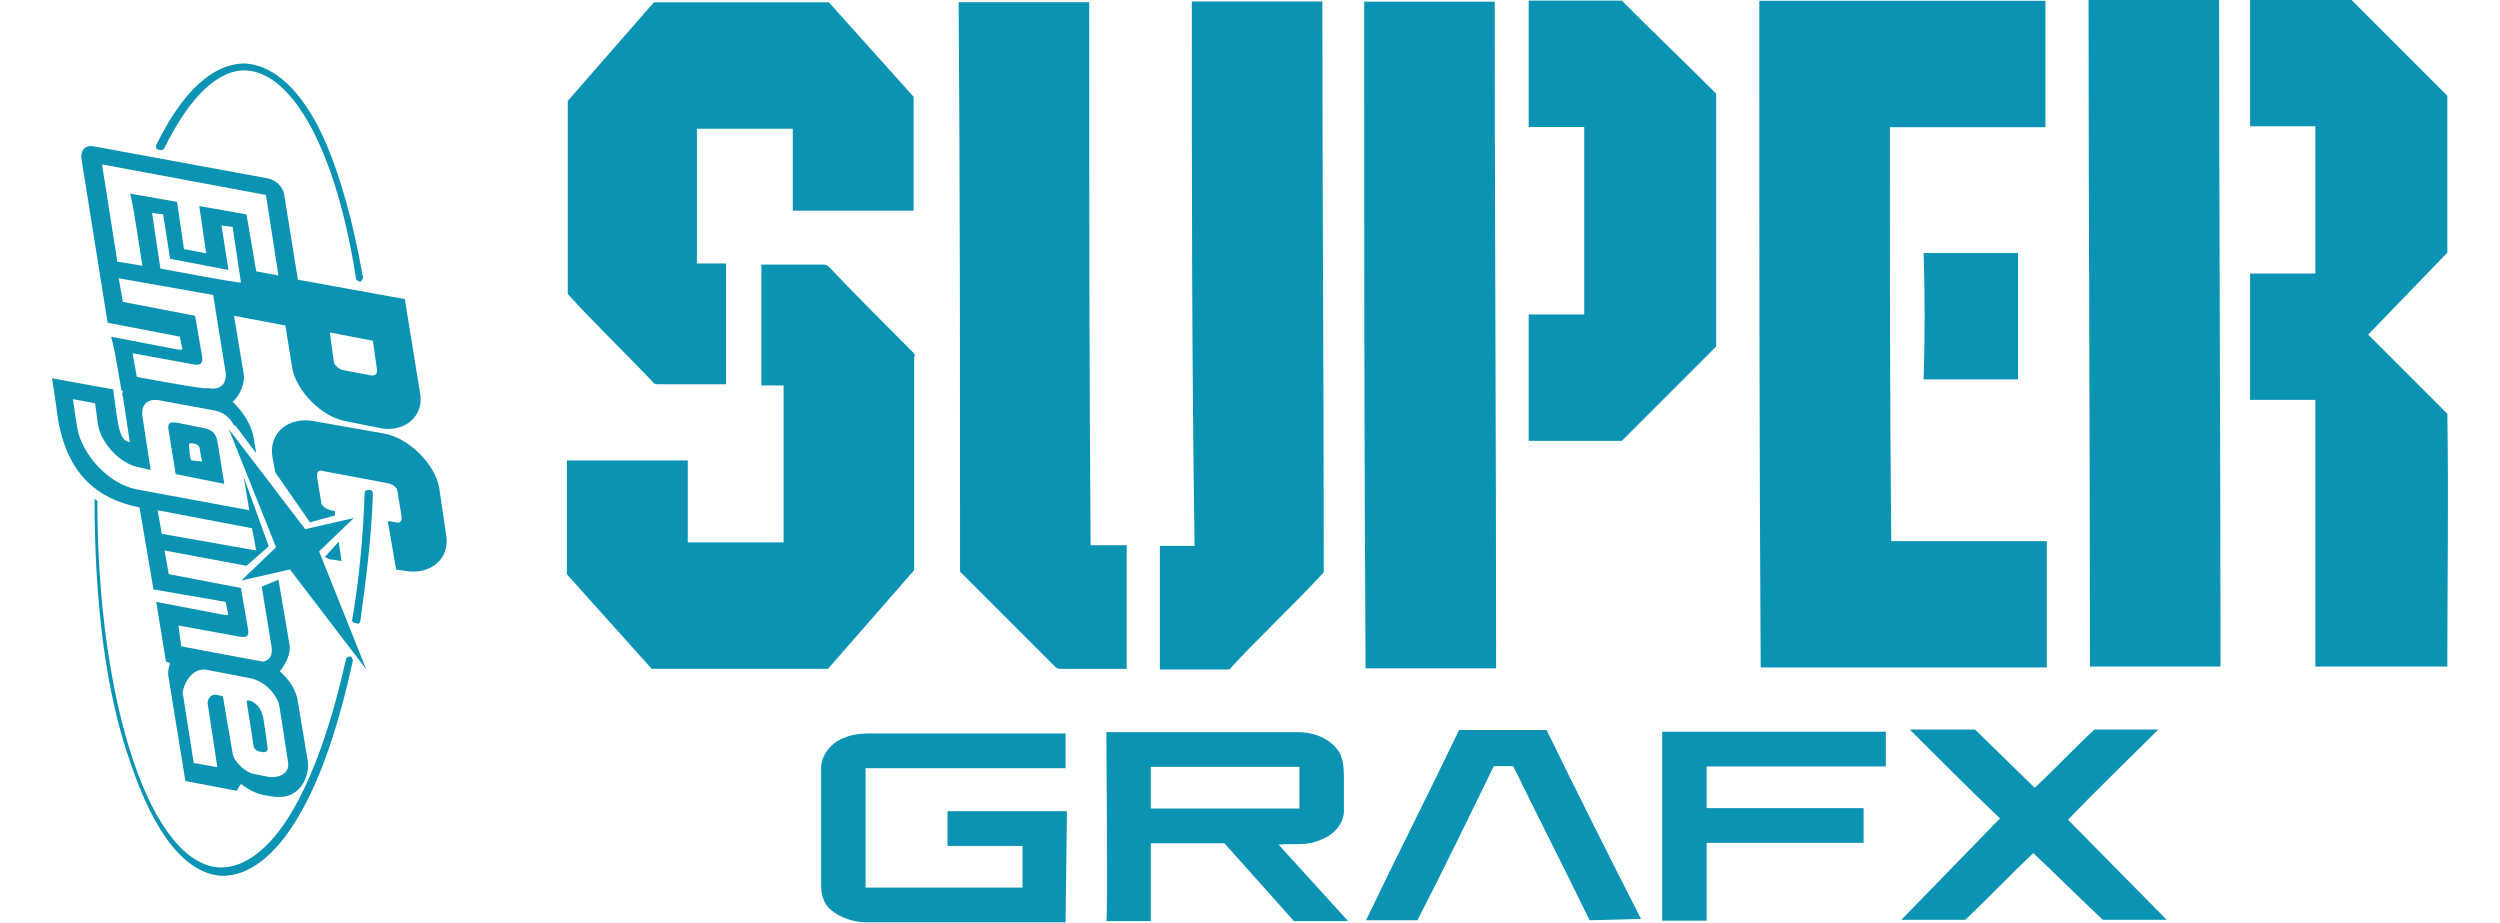
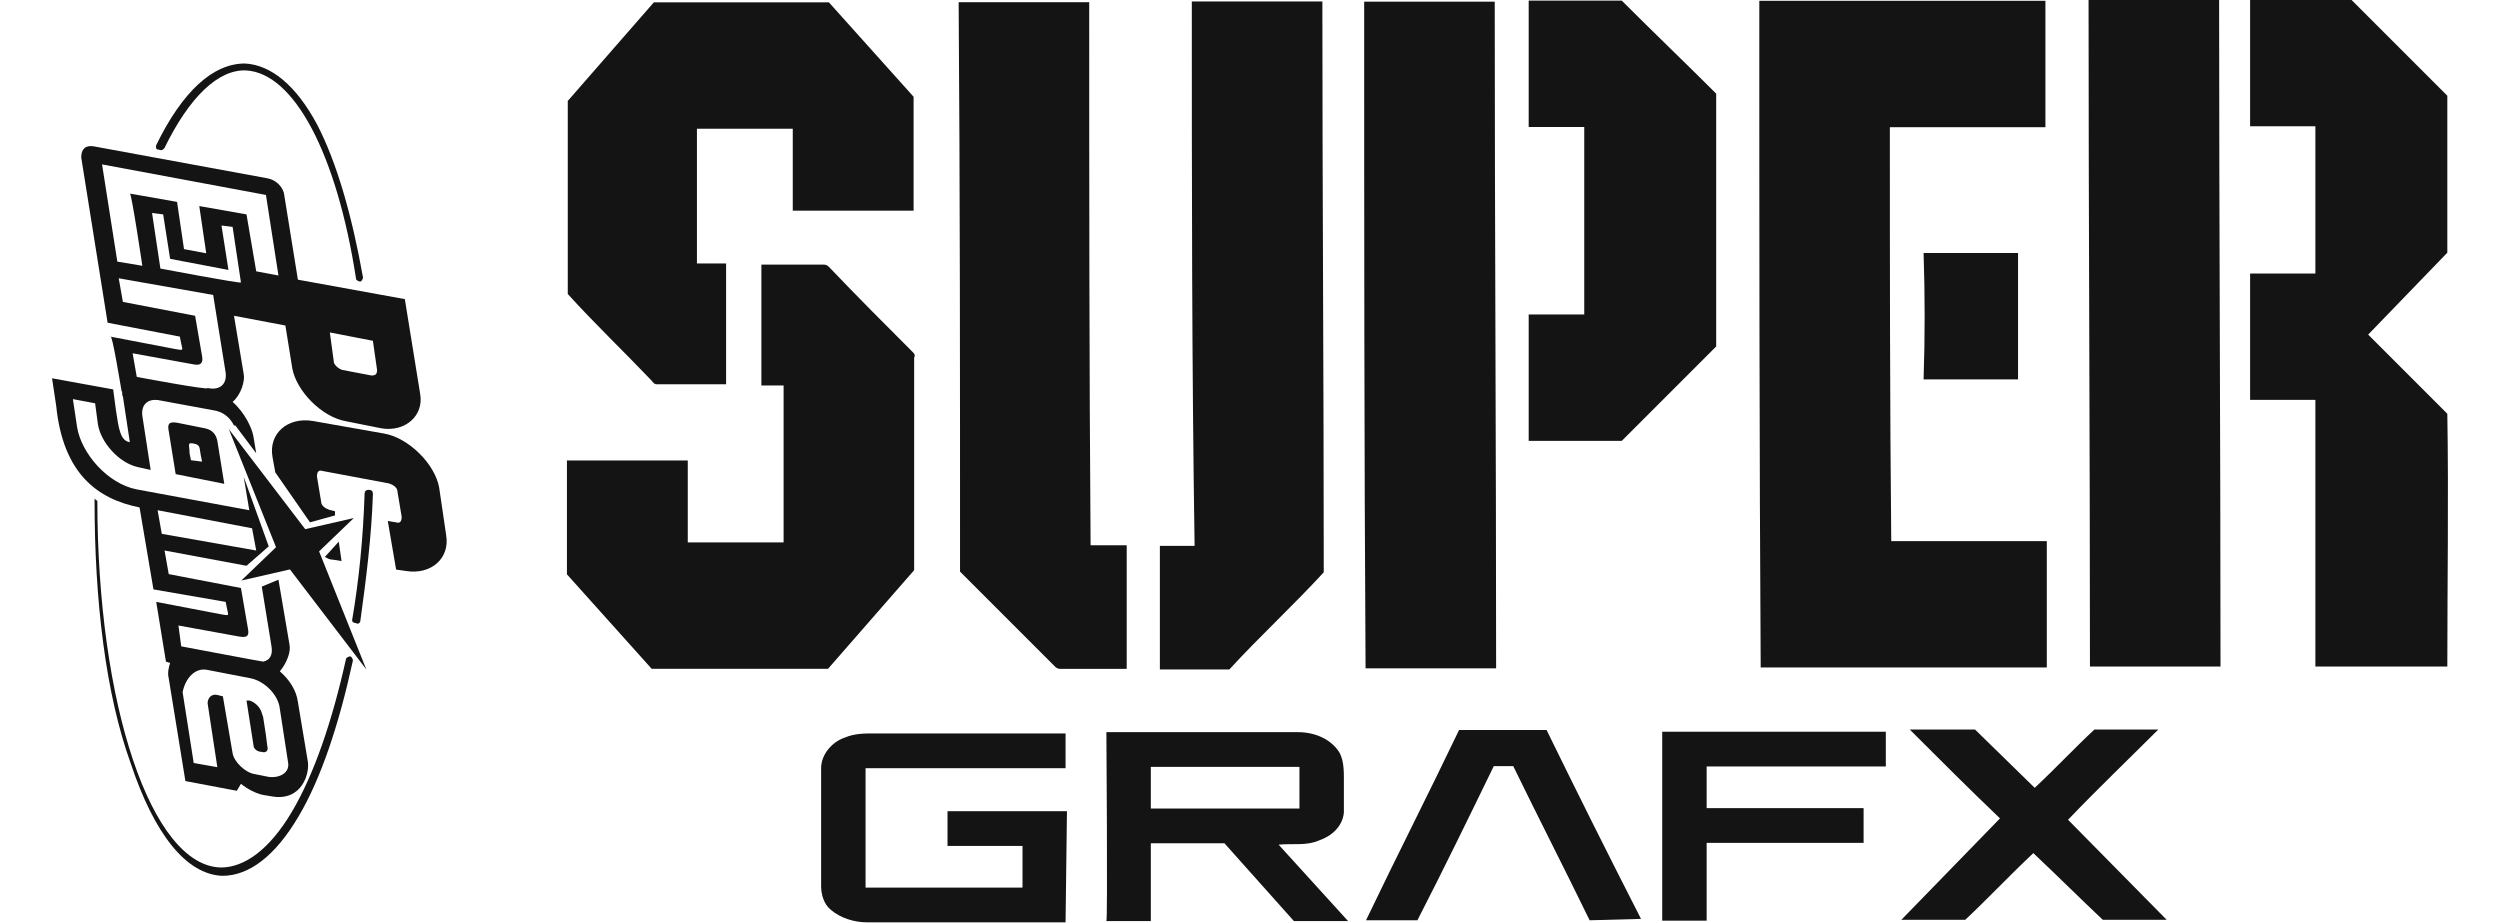
- <svg xmlns="http://www.w3.org/2000/svg" version="1.1" id="svg2" x="0px" y="0px" viewBox="-101.7 363.6 180 66.4" xml:space="preserve" width="180" height="66.4">
-   <defs id="defs52" />
-   <rect x="-362.7" y="727.2" width="172.5" height="66.4" id="rect2" style="fill:none" />
+ <svg xmlns="http://www.w3.org/2000/svg" version="1.1" id="svg2" x="0px" y="0px" viewBox="0 0 180 66.4" style="enable-background:new 0 0 180 66.4;" xml:space="preserve">
+   <style type="text/css">
+ 	.st0{fill:none;}
+ 	.st1{fill:#141414;}
+ </style>
+   <rect id="rect2" x="-261" y="363.6" class="st0" width="172.5" height="66.4" />
  <g id="g14" transform="translate(-35.23772,-0.01169924)">
    <g id="g20" transform="translate(44.7168,52.9789)">
-       <path id="path22" d="m -51.5,310.8 6.1,6.8 c 0,2.7 0,5.5 0,8.2 -2.9,0 -5.8,0 -8.7,0 0,-2 0,-3.9 0,-5.9 -2.3,0 -4.6,0 -6.9,0 0,3.2 0,6.5 0,9.7 0.7,0 1.4,0 2.1,0 0,2.9 0,5.8 0,8.7 -1.7,0 -3.3,0 -5,0 -0.2,0 -0.3,-0.2 -0.4,-0.3 -2,-2.1 -4.1,-4.1 -6,-6.2 0,-4.6 0,-9.3 0,-13.9 l 6.2,-7.1 z" style="fill:#0a93b2" />
+       <path id="path22" class="st1" d="M50.2-52.8l6.1,6.8c0,2.7,0,5.5,0,8.2c-2.9,0-5.8,0-8.7,0    c0-2,0-3.9,0-5.9c-2.3,0-4.6,0-6.9,0c0,3.2,0,6.5,0,9.7c0.7,0,1.4,0,2.1,0c0,2.9,0,5.8,0,8.7c-1.7,0-3.3,0-5,0    c-0.2,0-0.3-0.2-0.4-0.3c-2-2.1-4.1-4.1-6-6.2c0-4.6,0-9.3,0-13.9l6.2-7.1L50.2-52.8z" />
    </g>
    <g id="g24" transform="translate(52.2605,20.1686)">
-       <path id="path26" d="m -49.6,384.6 c 0,-13.7 0,-27.4 -0.1,-41 3.1,0 6.2,0 9.4,0 0,13 0,26.1 0.1,39.1 0.9,0 1.7,0 2.6,0 0,3 0,5.9 0,8.9 -1.6,0 -3.2,0 -4.8,0 -0.2,0 -0.3,-0.1 -0.4,-0.2 z" style="fill:#0a93b2" />
+       <path id="path26" class="st1" d="M52.1,21c0-13.7,0-27.4-0.1-41c3.1,0,6.2,0,9.4,0    c0,13,0,26.1,0.1,39.1c0.9,0,1.7,0,2.6,0c0,3,0,5.9,0,8.9c-1.6,0-3.2,0-4.8,0c-0.2,0-0.3-0.1-0.4-0.2L52.1,21z" />
    </g>
    <g id="g28" transform="translate(65.6484,53.0148)">
-       <path id="path30" d="m -46.3,310.7 c 3.1,0 6.2,0 9.4,0 0,13.7 0.1,27.4 0.1,41.1 -2.2,2.4 -4.6,4.6 -6.8,7 -1.7,0 -3.3,0 -5,0 0,-3 0,-5.9 0,-8.9 0.8,0 1.6,0 2.5,0 -0.2,-13.1 -0.2,-26.1 -0.2,-39.2" style="fill:#0a93b2" />
+       <path id="path30" class="st1" d="M55.4-52.9c3.1,0,6.2,0,9.4,0c0,13.7,0.1,27.4,0.1,41.1    c-2.2,2.4-4.6,4.6-6.8,7c-1.7,0-3.3,0-5,0c0-3,0-5.9,0-8.9c0.8,0,1.6,0,2.5,0C55.4-26.8,55.4-39.8,55.4-52.9" />
    </g>
    <g id="g32" transform="translate(75.5585,53.0319)">
-       <path id="path34" d="m -43.8,310.7 c 3.1,0 6.2,0 9.4,0 0,16 0.1,32 0.1,48 -3.1,0 -6.2,0 -9.4,0 -0.1,-16 -0.1,-32 -0.1,-48" style="fill:#0a93b2" />
+       <path id="path34" class="st1" d="M57.9-52.9c3.1,0,6.2,0,9.4,0c0,16,0.1,32,0.1,48    c-3.1,0-6.2,0-9.4,0C57.9-20.9,57.9-36.9,57.9-52.9" />
    </g>
    <g id="g36" transform="translate(90.4033,53.0555)">
-       <path id="path38" d="m -40.1,310.6 c 2.3,2.3 4.6,4.5 6.8,6.7 v 18.2 c -2.3,2.3 -4.5,4.5 -6.8,6.8 -2.2,0 -4.5,0 -6.7,0 0,-3 0,-6.1 0,-9.1 1.4,0 2.7,0 4,0 0,-4.5 0,-9 0,-13.5 -1.4,0 -2.7,0 -4,0 0,-3 0,-6.1 0,-9.1 z" style="fill:#0a93b2" />
+       <path id="path38" class="st1" d="M61.6-53c2.3,2.3,4.6,4.5,6.8,6.7v18.2    c-2.3,2.3-4.5,4.5-6.8,6.8c-2.2,0-4.5,0-6.7,0c0-3,0-6.1,0-9.1c1.4,0,2.7,0,4,0c0-4.5,0-9,0-13.5c-1.4,0-2.7,0-4,0    c0-3,0-6.1,0-9.1H61.6z" />
    </g>
    <g id="g40" transform="translate(98.3076,53.071)">
-       <path id="path42" d="m -38.1,310.6 c 6.9,0 13.7,0 20.6,0 0,3 0,6.1 0,9.1 -3.7,0 -7.5,0 -11.2,0 0,9.9 0,19.9 0.1,29.8 3.8,0 7.5,0 11.2,0 0,3 0,6.1 0,9.1 -6.9,0 -13.7,0 -20.6,0 -0.1,-16 -0.1,-32 -0.1,-48" style="fill:#0a93b2" />
+       <path id="path42" class="st1" d="M63.6-53c6.9,0,13.7,0,20.6,0c0,3,0,6.1,0,9.1    c-3.7,0-7.5,0-11.2,0c0,9.9,0,19.9,0.1,29.8c3.8,0,7.5,0,11.2,0c0,3,0,6.1,0,9.1c-6.9,0-13.7,0-20.6,0C63.6-21,63.6-37,63.6-53" />
    </g>
    <g id="g44" transform="translate(117.3143,53.1036)">
-       <path id="path46" d="m -33.4,310.5 c 3.1,0 6.2,0 9.4,0 0,16 0.1,32 0.1,48 -3.1,0 -6.2,0 -9.4,0 0,-16 -0.1,-32 -0.1,-48" style="fill:#0a93b2" />
+       <path id="path46" class="st1" d="M68.3-53.1c3.1,0,6.2,0,9.4,0c0,16,0.1,32,0.1,48    c-3.1,0-6.2,0-9.4,0C68.4-21.1,68.3-37.1,68.3-53.1" />
    </g>
    <g id="g48" transform="translate(133.4452,33.8042)">
-       <path id="path50" d="m -29.4,353.9 c 1.9,1.9 3.8,3.8 5.7,5.7 0.1,6.1 0,12.1 0,18.2 -3.2,0 -6.3,0 -9.5,0 0,-6.4 0,-12.8 0,-19.2 -1.6,0 -3.1,0 -4.7,0 0,-3 0,-6.1 0,-9.1 1.6,0 3.1,0 4.7,0 0,-3.5 0,-7.1 0,-10.6 -1.6,0 -3.1,0 -4.7,0 0,-3 0,-6.1 0,-9.1 h 7.3 l 6.9,6.9 c 0,3.8 0,7.5 0,11.3 z" style="fill:#0a93b2" />
+       <path id="path50" class="st1" d="M72.3-9.7C74.2-7.8,76.1-5.9,78-4c0.1,6.1,0,12.1,0,18.2    c-3.2,0-6.3,0-9.5,0c0-6.4,0-12.8,0-19.2c-1.6,0-3.1,0-4.7,0c0-3,0-6.1,0-9.1c1.6,0,3.1,0,4.7,0c0-3.5,0-7.1,0-10.6    c-1.6,0-3.1,0-4.7,0c0-3,0-6.1,0-9.1h7.3l6.9,6.9c0,3.8,0,7.5,0,11.3L72.3-9.7z" />
    </g>
    <g id="g52" transform="translate(107.8365,38.5277)">
-       <path id="path54" d="m -35.8,343.3 c 2.3,0 4.6,0 6.8,0 0,3 0,6.1 0,9.1 -2.3,0 -4.5,0 -6.8,0 0.1,-3 0.1,-6.1 0,-9.1" style="fill:#0a93b2" />
+       <path id="path54" class="st1" d="M65.9-20.3c2.3,0,4.6,0,6.8,0c0,3,0,6.1,0,9.1    c-2.3,0-4.5,0-6.8,0C66-14.2,66-17.3,65.9-20.3" />
    </g>
    <g id="g56" transform="translate(44.6569,14.5637)">
-       <path id="path58" d="m -51.5,397.2 h -12.7 l -6.1,-6.8 c 0,-2.7 0,-5.5 0,-8.2 2.9,0 5.8,0 8.7,0 0,2 0,3.9 0,5.9 2.3,0 4.6,0 6.9,0 v -11.3 c -0.5,0 -1,0 -1.6,0 0,-2.9 0,-5.8 0,-8.7 1.5,0 3,0 4.5,0 0.2,0 0.3,0.1 0.4,0.2 2,2.1 4,4.1 6,6.1 0.1,0.1 0.2,0.2 0.1,0.4 0,5.1 0,10.2 0,15.3 z" style="fill:#0a93b2" />
+       <path id="path58" class="st1" d="M50.2,33.6H37.5l-6.1-6.8c0-2.7,0-5.5,0-8.2c2.9,0,5.8,0,8.7,0    c0,2,0,3.9,0,5.9c2.3,0,4.6,0,6.9,0V13.2c-0.5,0-1,0-1.6,0c0-2.9,0-5.8,0-8.7c1.5,0,3,0,4.5,0c0.2,0,0.3,0.1,0.4,0.2    c2,2.1,4,4.1,6,6.1c0.1,0.1,0.2,0.2,0.1,0.4c0,5.1,0,10.2,0,15.3L50.2,33.6z" />
    </g>
    <g id="g60" transform="translate(58.3586,0.0198)">
-       <path id="path62" d="m -48.1,430 c -4.8,0 -9.5,0 -14.3,0 -0.9,0 -1.9,-0.3 -2.6,-0.9 -0.5,-0.4 -0.7,-1.1 -0.7,-1.7 0,-2.8 0,-5.7 0,-8.5 0,-1 0.8,-1.9 1.7,-2.2 0.7,-0.3 1.4,-0.3 2.1,-0.3 4.6,0 9.2,0 13.8,0 0,0.8 0,1.7 0,2.5 -4.8,0 -9.6,0 -14.4,0 0,2.9 0,5.7 0,8.6 3.8,0 7.5,0 11.3,0 0,-1 0,-2 0,-3 -1.8,0 -3.6,0 -5.4,0 0,-0.8 0,-1.7 0,-2.5 2.9,0 5.7,0 8.6,0 z" style="fill:#0a93b2" />
+       <path id="path62" class="st1" d="M53.6,66.4c-4.8,0-9.5,0-14.3,0c-0.9,0-1.9-0.3-2.6-0.9    c-0.5-0.4-0.7-1.1-0.7-1.7c0-2.8,0-5.7,0-8.5c0-1,0.8-1.9,1.7-2.2c0.7-0.3,1.4-0.3,2.1-0.3c4.6,0,9.2,0,13.8,0c0,0.8,0,1.7,0,2.5    c-4.8,0-9.6,0-14.4,0c0,2.9,0,5.7,0,8.6c3.8,0,7.5,0,11.3,0c0-1,0-2,0-3c-1.8,0-3.6,0-5.4,0c0-0.8,0-1.7,0-2.5c2.9,0,5.7,0,8.6,0    L53.6,66.4z" />
    </g>
    <g id="g64" transform="translate(63.2974,8.9267)">
-       <path id="path66" d="m -46.9,409.9 c 0,1 0,2 0,3 3.6,0 7.2,0 10.7,0 0,-1 0,-2 0,-3 -3.5,0 -7.1,0 -10.7,0 m -3.2,-2.5 c 4.6,0 9.2,0 13.8,0 1.2,0 2.4,0.5 3,1.5 0.3,0.6 0.3,1.3 0.3,1.9 0,0.8 0,1.6 0,2.4 -0.1,1 -0.9,1.7 -1.8,2 -0.9,0.4 -1.9,0.2 -2.9,0.3 l 5,5.5 h -3.9 c -1.7,-1.9 -3.3,-3.7 -5,-5.6 h -5.3 v 5.6 h -3.2 c 0.1,0 0,-13.6 0,-13.6 z" style="fill:#0a93b2" />
+       <path id="path66" class="st1" d="M54.8,46.3c0,1,0,2,0,3c3.6,0,7.2,0,10.7,0c0-1,0-2,0-3    C62,46.3,58.4,46.3,54.8,46.3 M51.6,43.8c4.6,0,9.2,0,13.8,0c1.2,0,2.4,0.5,3,1.5c0.3,0.6,0.3,1.3,0.3,1.9c0,0.8,0,1.6,0,2.4    c-0.1,1-0.9,1.7-1.8,2C66,52,65,51.8,64,51.9l5,5.5h-3.9c-1.7-1.9-3.3-3.7-5-5.6h-5.3v5.6h-3.2C51.7,57.4,51.6,43.8,51.6,43.8    L51.6,43.8z" />
    </g>
    <g id="g68" transform="translate(88.5909,0.0718)">
-       <path id="path70" d="m -40.6,429.8 c -1.8,-3.7 -3.7,-7.4 -5.5,-11.1 h -1.4 c -1.8,3.7 -3.6,7.4 -5.5,11.1 h -3.7 c 2.2,-4.6 4.5,-9.1 6.7,-13.7 h 6.3 c 2.2,4.5 4.5,9.1 6.8,13.6 z" style="fill:#0a93b2" />
+       <path id="path70" class="st1" d="M61.1,66.2c-1.8-3.7-3.7-7.4-5.5-11.1h-1.4    c-1.8,3.7-3.6,7.4-5.5,11.1H45c2.2-4.6,4.5-9.1,6.7-13.7H58c2.2,4.5,4.5,9.1,6.8,13.6L61.1,66.2z" />
    </g>
    <g id="g72" transform="translate(92.7168,10.9988)">
-       <path id="path74" d="m -39.5,405.3 c 5.4,0 10.7,0 16.1,0 0,0.8 0,1.7 0,2.5 -4.3,0 -8.6,0 -12.9,0 0,1 0,2 0,3 3.8,0 7.5,0 11.3,0 0,0.8 0,1.7 0,2.5 -3.8,0 -7.5,0 -11.3,0 0,1.9 0,3.7 0,5.6 -1.1,0 -2.1,0 -3.2,0 0,-4.5 0,-9.1 0,-13.6" style="fill:#0a93b2" />
+       <path id="path74" class="st1" d="M62.2,41.7c5.4,0,10.7,0,16.1,0c0,0.8,0,1.7,0,2.5    c-4.3,0-8.6,0-12.9,0c0,1,0,2,0,3c3.8,0,7.5,0,11.3,0c0,0.8,0,1.7,0,2.5c-3.8,0-7.5,0-11.3,0c0,1.9,0,3.7,0,5.6    c-1.1,0-2.1,0-3.2,0C62.2,50.8,62.2,46.2,62.2,41.7" />
    </g>
    <g id="g76" transform="translate(121.837,0.1357)">
-       <path id="path78" d="m -32.3,429.7 h -4.6 c -1.7,-1.6 -3.3,-3.2 -5,-4.8 -1.7,1.6 -3.3,3.3 -4.9,4.8 h -4.6 l 7.1,-7.3 c -2.2,-2.1 -4.3,-4.2 -6.5,-6.4 h 4.7 l 4.3,4.2 c 1.5,-1.4 2.8,-2.8 4.3,-4.2 h 4.6 c -2.2,2.2 -4.4,4.3 -6.5,6.5 z" style="fill:#0a93b2" />
+       <path id="path78" class="st1" d="M69.4,66.1h-4.6c-1.7-1.6-3.3-3.2-5-4.8    c-1.7,1.6-3.3,3.3-4.9,4.8h-4.6l7.1-7.3c-2.2-2.1-4.3-4.2-6.5-6.4h4.7l4.3,4.2c1.5-1.4,2.8-2.8,4.3-4.2h4.6    c-2.2,2.2-4.4,4.3-6.5,6.5L69.4,66.1z" />
    </g>
    <g id="g80" transform="translate(5.9731,44.6838)">
-       <path id="path82" d="m -61.2,329.5 v -0.1 c 1.9,-3.9 4.1,-5.9 6.4,-5.9 1.9,0.1 3.7,1.6 5.2,4.4 1.4,2.7 2.5,6.5 3.3,11 0,0.1 -0.1,0.3 -0.2,0.3 -0.1,0 -0.3,-0.1 -0.3,-0.2 -1.4,-9.1 -4.5,-14.8 -7.9,-15 -2,-0.1 -4.1,1.9 -5.9,5.6 -0.1,0.1 -0.2,0.2 -0.4,0.1 -0.2,0 -0.2,-0.1 -0.2,-0.2" style="fill:#0a93b2" />
+       <path id="path82" class="st1" d="M40.5-34.1v-0.1c1.9-3.9,4.1-5.9,6.4-5.9    c1.9,0.1,3.7,1.6,5.2,4.4c1.4,2.7,2.5,6.5,3.3,11c0,0.1-0.1,0.3-0.2,0.3c-0.1,0-0.3-0.1-0.3-0.2c-1.4-9.1-4.5-14.8-7.9-15    c-2-0.1-4.1,1.9-5.9,5.6c-0.1,0.1-0.2,0.2-0.4,0.1C40.5-33.9,40.5-34,40.5-34.1" />
    </g>
    <g id="g84" transform="translate(17.2877,17.378)">
-       <path id="path86" d="m -58.4,390.9 v 0 c 0.5,-2.9 0.8,-6 0.9,-9.1 0,-0.2 0.1,-0.3 0.3,-0.3 0.2,0 0.3,0.1 0.3,0.3 -0.1,3.1 -0.5,6.2 -0.9,9.1 0,0.2 -0.2,0.3 -0.3,0.2 -0.2,0 -0.3,-0.1 -0.3,-0.2" style="fill:#0a93b2" />
+       <path id="path86" class="st1" d="M43.3,27.3L43.3,27.3c0.5-2.9,0.8-6,0.9-9.1    c0-0.2,0.1-0.3,0.3-0.3s0.3,0.1,0.3,0.3c-0.1,3.1-0.5,6.2-0.9,9.1c0,0.2-0.2,0.3-0.3,0.2C43.4,27.5,43.3,27.4,43.3,27.3" />
    </g>
    <g id="g88" transform="translate(2.4467,24.2714)">
-       <path id="path90" d="m -62.1,375.4 c 0,-0.1 0,-0.2 0,-0.2 0,-0.1 0,-0.3 0,-0.3 0,0 0,0.1 0,0.3 v 0 c 0,0.1 0.2,0.2 0.2,0.2 0,14.7 3.9,26.3 8.9,26.4 1.7,0 3.5,-1.3 5.1,-4 1.6,-2.7 2.9,-6.5 3.9,-11 0,-0.1 0.2,-0.2 0.3,-0.2 0.1,0 0.2,0.2 0.2,0.3 -1,4.6 -2.3,8.5 -3.9,11.2 -1.7,2.9 -3.6,4.3 -5.5,4.3 -2.6,-0.1 -4.9,-3 -6.6,-8.1 -1.8,-5 -2.6,-11.7 -2.6,-18.9" style="fill:#0a93b2" />
+       <path id="path90" class="st1" d="M39.6,11.8c0-0.1,0-0.2,0-0.2c0-0.1,0-0.3,0-0.3s0,0.1,0,0.3    l0,0c0,0.1,0.2,0.2,0.2,0.2c0,14.7,3.9,26.3,8.9,26.4c1.7,0,3.5-1.3,5.1-4s2.9-6.5,3.9-11c0-0.1,0.2-0.2,0.3-0.2s0.2,0.2,0.2,0.3    c-1,4.6-2.3,8.5-3.9,11.2c-1.7,2.9-3.6,4.3-5.5,4.3c-2.6-0.1-4.9-3-6.6-8.1C40.4,25.7,39.6,19,39.6,11.8" />
    </g>
    <g id="g92" transform="translate(13.7124,20.3103)">
-       <path id="path94" d="m -59.3,384.3 5.5,7.2 -3.4,-8.5 2.5,-2.4 -3.5,0.8 -5.5,-7.2 3.4,8.5 -2.5,2.4 z" style="fill:#0a93b2" />
+       <path id="path94" class="st1" d="M42.4,20.7l5.5,7.2l-3.4-8.5L47,17l-3.5,0.8L38,10.6l3.4,8.5    l-2.5,2.4L42.4,20.7z" />
    </g>
    <g id="g96" transform="translate(15.9858,33.9481)">
-       <path id="path98" d="m -58.7,353.6 3.1,0.6 0.3,2.1 c 0,0.3 -0.1,0.4 -0.4,0.4 l -2.1,-0.4 c -0.3,-0.1 -0.5,-0.3 -0.6,-0.5 z m -8.8,24.3 3.1,0.6 c 1,0.2 2,1.2 2.1,2.2 l 0.6,3.9 c 0.1,0.7 -0.6,1.1 -1.4,1 l -1,-0.2 c -0.7,-0.1 -1.5,-0.9 -1.6,-1.5 l -0.7,-4.1 -0.4,-0.1 c -0.4,-0.1 -0.7,0.2 -0.7,0.6 l 0.7,4.6 -1.7,-0.3 -0.8,-5.1 c 0.2,-1 0.9,-1.8 1.8,-1.6 m 3.2,-10.2 0.3,1.6 -6.8,-1.2 -0.3,-1.7 z m -8.3,-10.9 -0.3,-1.7 4.4,0.8 c 0.5,0.1 0.7,-0.1 0.6,-0.6 l -0.5,-2.9 -5.2,-1 -0.3,-1.7 6.8,1.2 v 0 l 0.9,5.6 c 0.1,0.8 -0.4,1.3 -1.3,1.1 0.2,0.2 -5.1,-0.8 -5.1,-0.8 z m 0.4,-8 -1.8,-0.3 -1.1,-7 11.8,2.2 0.9,5.8 -1.6,-0.3 -0.7,-4.1 -3.4,-0.6 0.5,3.4 -1.6,-0.3 -0.5,-3.4 -3.4,-0.6 c 0.1,-0.2 0.9,5.2 0.9,5.2 z m 1.3,0.2 -0.6,-4 0.8,0.1 0.5,3.2 4.2,0.8 -0.5,-3.2 0.8,0.1 0.6,4 c 0,0.1 -5.8,-1 -5.8,-1 z m -2.8,8.8 h 0.1 c 0,0.1 -0.1,0.3 0,0.4 l 0.5,3.3 c -0.7,-0.1 -0.8,-1 -1,-2.3 l -0.2,-1.5 -4.4,-0.8 0.3,2 c 0.5,4.9 3,6.7 6,7.3 l 1,5.9 5.2,0.9 0.1,0.5 c 0.1,0.5 0.2,0.5 -0.4,0.4 l -4.7,-0.9 0.7,4.3 0.3,0.1 c -0.1,0.3 -0.2,0.7 -0.1,1.1 l 1.2,7.4 3.7,0.7 0.3,-0.5 c 0.5,0.4 1.1,0.7 1.6,0.8 l 0.6,0.1 c 2.2,0.4 2.8,-1.7 2.6,-2.6 l -0.7,-4.2 c -0.1,-0.8 -0.6,-1.6 -1.3,-2.2 0.5,-0.6 0.8,-1.4 0.7,-1.9 l -0.8,-4.7 -1.2,0.5 0.7,4.3 c 0.1,0.6 -0.1,1 -0.6,1.1 -0.1,0 -5.9,-1.1 -5.9,-1.1 l -0.2,-1.5 4.4,0.8 c 0.6,0.1 0.7,-0.1 0.6,-0.6 l -0.5,-2.9 -5.2,-1 -0.3,-1.7 5.9,1.1 1.6,-1.4 -1.8,-5 0.4,2.4 v 0 l -8.1,-1.5 c -2.1,-0.4 -4,-2.6 -4.3,-4.5 l -0.3,-2 1.6,0.3 0.2,1.5 c 0.2,1.3 1.5,2.8 2.9,3.1 l 0.9,0.2 -0.6,-3.9 c -0.1,-0.8 0.4,-1.3 1.3,-1.1 l 3.8,0.7 c 0.7,0.1 1.2,0.5 1.5,1.1 h 0.1 l 1.5,2 -0.2,-1.2 c -0.1,-0.6 -0.6,-1.7 -1.5,-2.5 0.6,-0.5 0.9,-1.5 0.8,-2 l -0.7,-4.2 3.7,0.7 0.5,3.1 c 0.3,1.6 2.1,3.5 3.9,3.8 l 2.5,0.5 c 1.7,0.3 3.1,-0.9 2.8,-2.5 l -1.1,-6.8 -7.7,-1.4 -1,-6.2 c -0.1,-0.5 -0.6,-1 -1.2,-1.1 l -12.5,-2.3 c -0.6,-0.1 -0.9,0.2 -0.9,0.8 l 1.9,11.9 5.2,1 0.1,0.5 c 0.1,0.5 0.2,0.5 -0.4,0.4 l -4.7,-0.9 c 0.1,-0.4 0.8,3.9 0.8,3.9 z m 9.2,22.3 h -0.2 l 0.5,3.2 c 0,0.3 0.3,0.5 0.6,0.5 0.3,0.1 0.5,-0.1 0.4,-0.4 l -0.1,-0.8 -0.2,-1.3 -0.1,-0.3 c -0.1,-0.4 -0.5,-0.8 -0.9,-0.9 m -3.2,-19.6 -2,-0.4 c -0.6,-0.1 -0.7,0.1 -0.6,0.6 l 0.5,3.1 3.5,0.7 -0.5,-3.1 c -0.1,-0.5 -0.4,-0.8 -0.9,-0.9 m -0.8,1.1 c 0.5,0.1 0.4,0.3 0.5,0.8 l 0.1,0.5 -0.8,-0.1 -0.1,-0.5 c 0,-0.6 -0.2,-0.8 0.3,-0.7" style="fill:#0a93b2" />
+       <path id="path98" class="st1" d="M43-10l3.1,0.6l0.3,2.1c0,0.3-0.1,0.4-0.4,0.4l-2.1-0.4    c-0.3-0.1-0.5-0.3-0.6-0.5L43-10z M34.2,14.3l3.1,0.6c1,0.2,2,1.2,2.1,2.2L40,21c0.1,0.7-0.6,1.1-1.4,1l-1-0.2    c-0.7-0.1-1.5-0.9-1.6-1.5l-0.7-4.1l-0.4-0.1c-0.4-0.1-0.7,0.2-0.7,0.6l0.7,4.6L33.2,21l-0.8-5.1C32.6,14.9,33.3,14.1,34.2,14.3     M37.4,4.1l0.3,1.6l-6.8-1.2l-0.3-1.7L37.4,4.1z M29.1-6.8l-0.3-1.7l4.4,0.8c0.5,0.1,0.7-0.1,0.6-0.6l-0.5-2.9l-5.2-1l-0.3-1.7    l6.8,1.2l0,0l0.9,5.6c0.1,0.8-0.4,1.3-1.3,1.1C34.4-5.8,29.1-6.8,29.1-6.8z M29.5-14.8l-1.8-0.3l-1.1-7l11.8,2.2l0.9,5.8l-1.6-0.3    L37-18.5l-3.4-0.6l0.5,3.4L32.5-16L32-19.4L28.6-20C28.7-20.2,29.5-14.8,29.5-14.8L29.5-14.8z M30.8-14.6l-0.6-4l0.8,0.1l0.5,3.2    l4.2,0.8l-0.5-3.2l0.8,0.1l0.6,4C36.6-13.5,30.8-14.6,30.8-14.6z M28-5.8L28-5.8c0.1,0.1,0,0.3,0.1,0.4l0.5,3.3    c-0.7-0.1-0.8-1-1-2.3l-0.2-1.5L23-6.7l0.3,2c0.5,4.9,3,6.7,6,7.3l1,5.9l5.2,0.9l0.1,0.5c0.1,0.5,0.2,0.5-0.4,0.4l-4.7-0.9    l0.7,4.3l0.3,0.1c-0.1,0.3-0.2,0.7-0.1,1.1l1.2,7.4l3.7,0.7l0.3-0.5c0.5,0.4,1.1,0.7,1.6,0.8l0.6,0.1c2.2,0.4,2.8-1.7,2.6-2.6    l-0.7-4.2c-0.1-0.8-0.6-1.6-1.3-2.2c0.5-0.6,0.8-1.4,0.7-1.9l-0.8-4.7l-1.2,0.5l0.7,4.3c0.1,0.6-0.1,1-0.6,1.1    c-0.1,0-5.9-1.1-5.9-1.1l-0.2-1.5l4.4,0.8c0.6,0.1,0.7-0.1,0.6-0.6l-0.5-2.9l-5.2-1l-0.3-1.7L37,6.8l1.6-1.4l-1.8-5l0.4,2.4l0,0    l-8.1-1.5c-2.1-0.4-4-2.6-4.3-4.5l-0.3-2l1.6,0.3l0.2,1.5c0.2,1.3,1.5,2.8,2.9,3.1l0.9,0.2L29.5-4c-0.1-0.8,0.4-1.3,1.3-1.1    l3.8,0.7c0.7,0.1,1.2,0.5,1.5,1.1h0.1l1.5,2l-0.2-1.2C37.4-3.1,36.9-4.2,36-5c0.6-0.5,0.9-1.5,0.8-2l-0.7-4.2l3.7,0.7l0.5,3.1    c0.3,1.6,2.1,3.5,3.9,3.8l2.5,0.5c1.7,0.3,3.1-0.9,2.8-2.5l-1.1-6.8l-7.7-1.4l-1-6.2c-0.1-0.5-0.6-1-1.2-1.1L26-23.4    c-0.6-0.1-0.9,0.2-0.9,0.8L27-10.7l5.2,1l0.1,0.5c0.1,0.5,0.2,0.5-0.4,0.4l-4.7-0.9C27.3-10.1,28-5.8,28-5.8L28-5.8z M37.2,16.5    H37l0.5,3.2c0,0.3,0.3,0.5,0.6,0.5c0.3,0.1,0.5-0.1,0.4-0.4L38.4,19l-0.2-1.3l-0.1-0.3C38,17,37.6,16.6,37.2,16.5 M34-3.1l-2-0.4    c-0.6-0.1-0.7,0.1-0.6,0.6l0.5,3.1l3.5,0.7l-0.5-3.1C34.8-2.7,34.5-3,34-3.1 M33.2-2c0.5,0.1,0.4,0.3,0.5,0.8l0.1,0.5L33-0.8    l-0.1-0.5C32.9-1.9,32.7-2.1,33.2-2" />
    </g>
    <g id="g100" transform="translate(14.8581,23.0213)">
-       <path id="path102" d="m -59,378.2 1.8,-0.5 v -0.3 l -0.4,-0.1 c -0.3,-0.1 -0.6,-0.3 -0.6,-0.6 l -0.3,-1.8 c 0,-0.3 0.1,-0.5 0.4,-0.4 l 4.8,0.9 c 0.3,0.1 0.6,0.3 0.6,0.6 l 0.3,1.8 c 0,0.3 -0.1,0.5 -0.4,0.4 l -0.6,-0.1 0.6,3.5 0.7,0.1 c 1.8,0.3 3.2,-0.9 2.9,-2.6 l -0.5,-3.4 c -0.3,-1.7 -2.2,-3.6 -4,-3.9 l -5.1,-0.9 c -1.8,-0.3 -3.2,0.9 -2.9,2.6 l 0.2,1.1 z" style="fill:#0a93b2" />
+       <path id="path102" class="st1" d="M42.7,14.6l1.8-0.5v-0.3l-0.4-0.1c-0.3-0.1-0.6-0.3-0.6-0.6    l-0.3-1.8c0-0.3,0.1-0.5,0.4-0.4l4.8,0.9c0.3,0.1,0.6,0.3,0.6,0.6l0.3,1.8c0,0.3-0.1,0.5-0.4,0.4l-0.6-0.1l0.6,3.5l0.7,0.1    c1.8,0.3,3.2-0.9,2.9-2.6L52,12.1c-0.3-1.7-2.2-3.6-4-3.9l-5.1-0.9C41.1,7,39.7,8.2,40,9.9l0.2,1.1L42.7,14.6z" />
    </g>
    <g id="g104" transform="translate(15.7287,21.0101)">
-       <path id="path106" d="m -58.8,382.7 c 0.2,0.1 0.3,0.2 0.6,0.2 l 0.6,0.1 -0.2,-1.4 z" style="fill:#0a93b2" />
+       <path id="path106" class="st1" d="M42.9,19.1c0.2,0.1,0.3,0.2,0.6,0.2l0.6,0.1L43.9,18    L42.9,19.1z" />
    </g>
  </g>
</svg>
